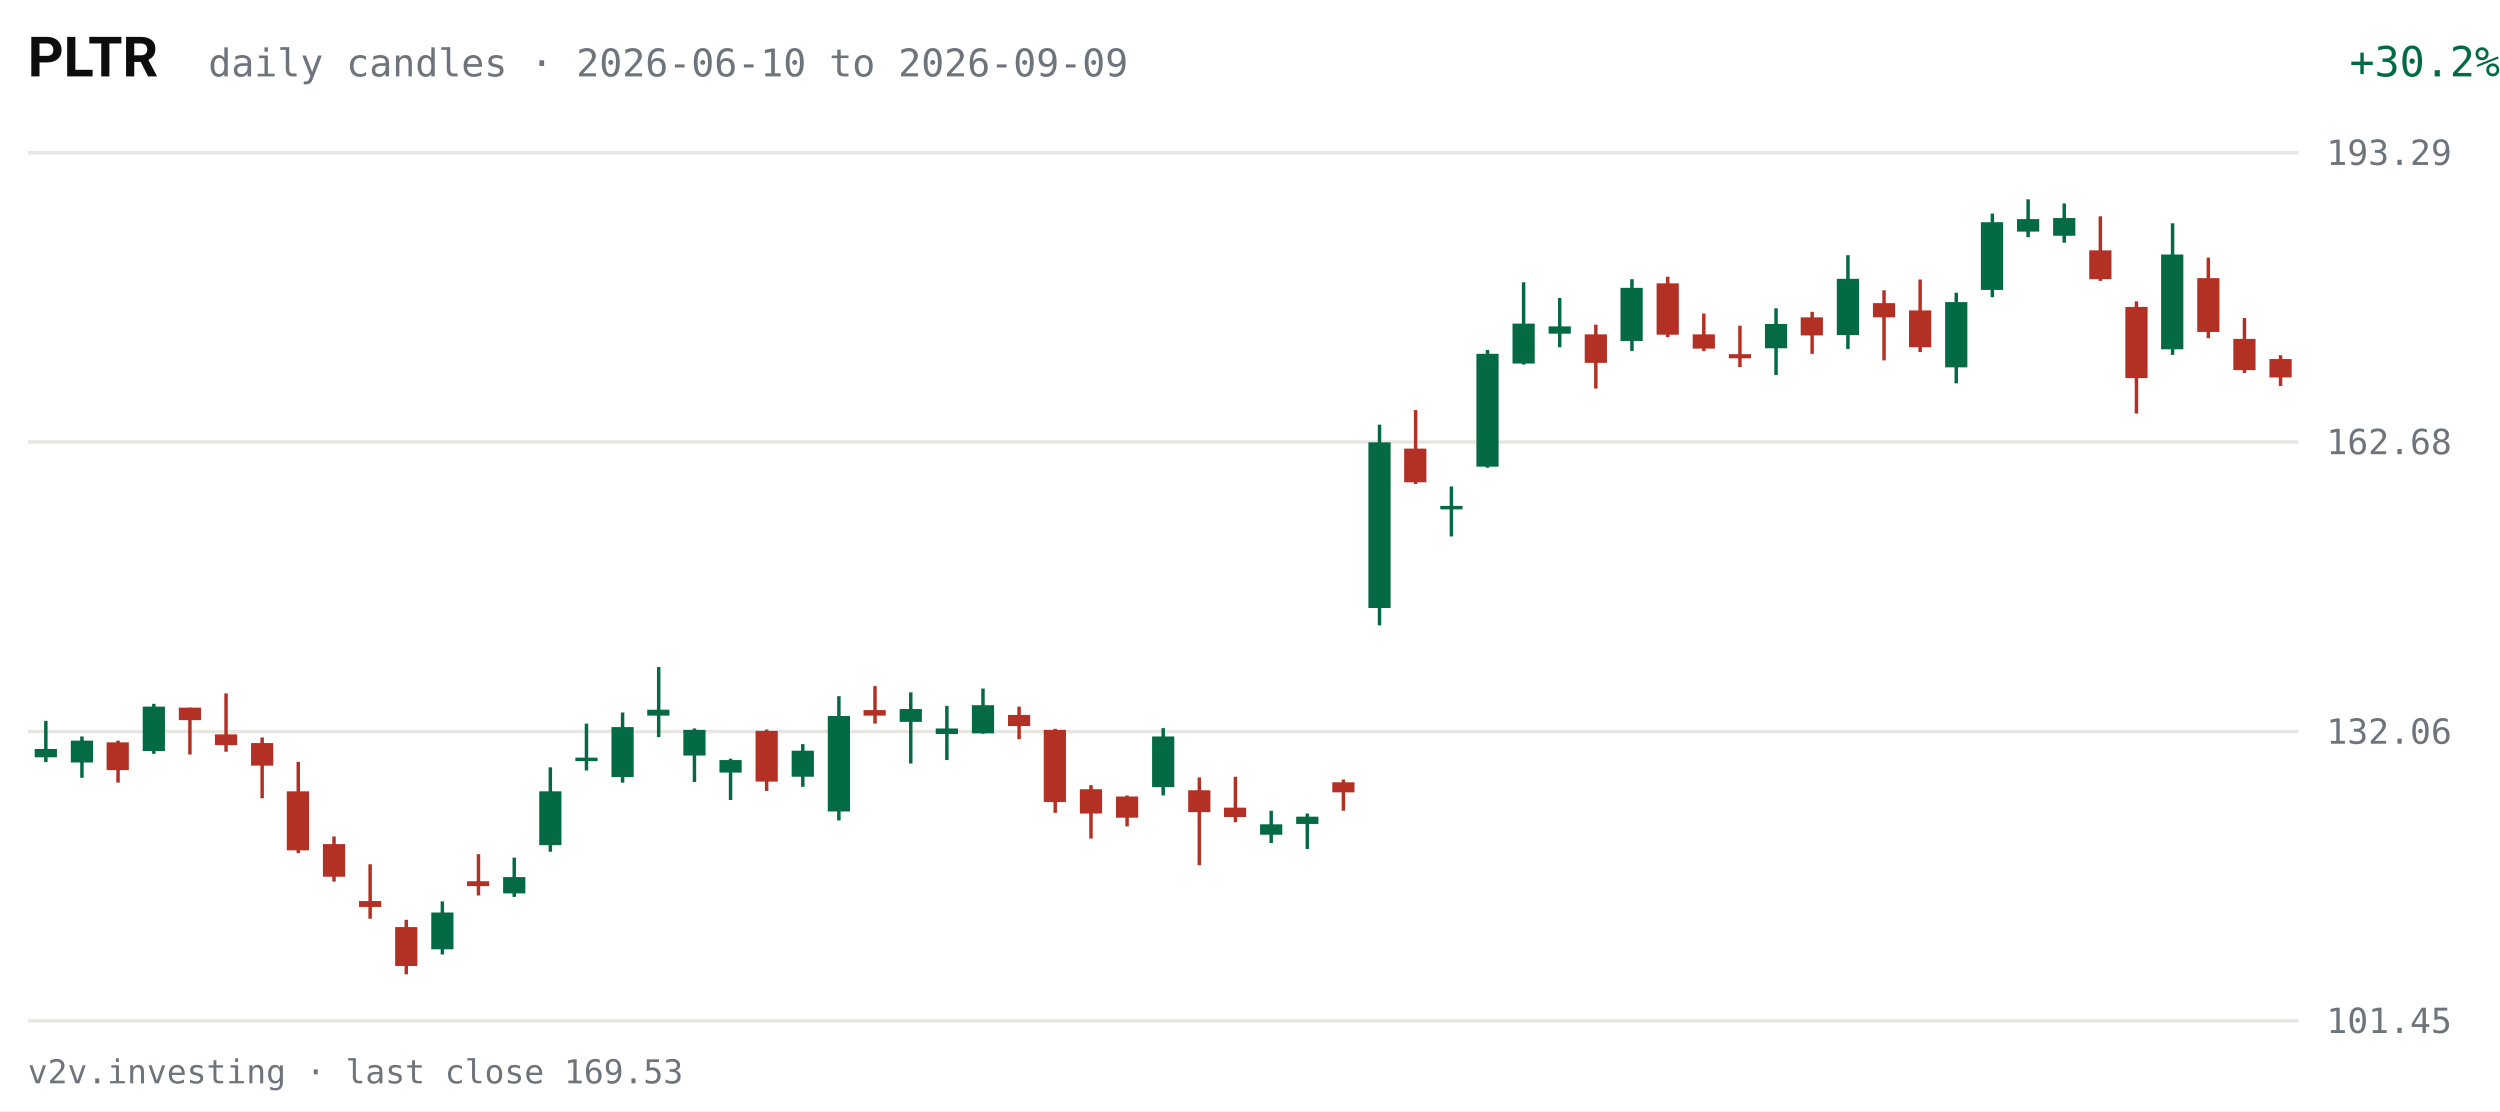
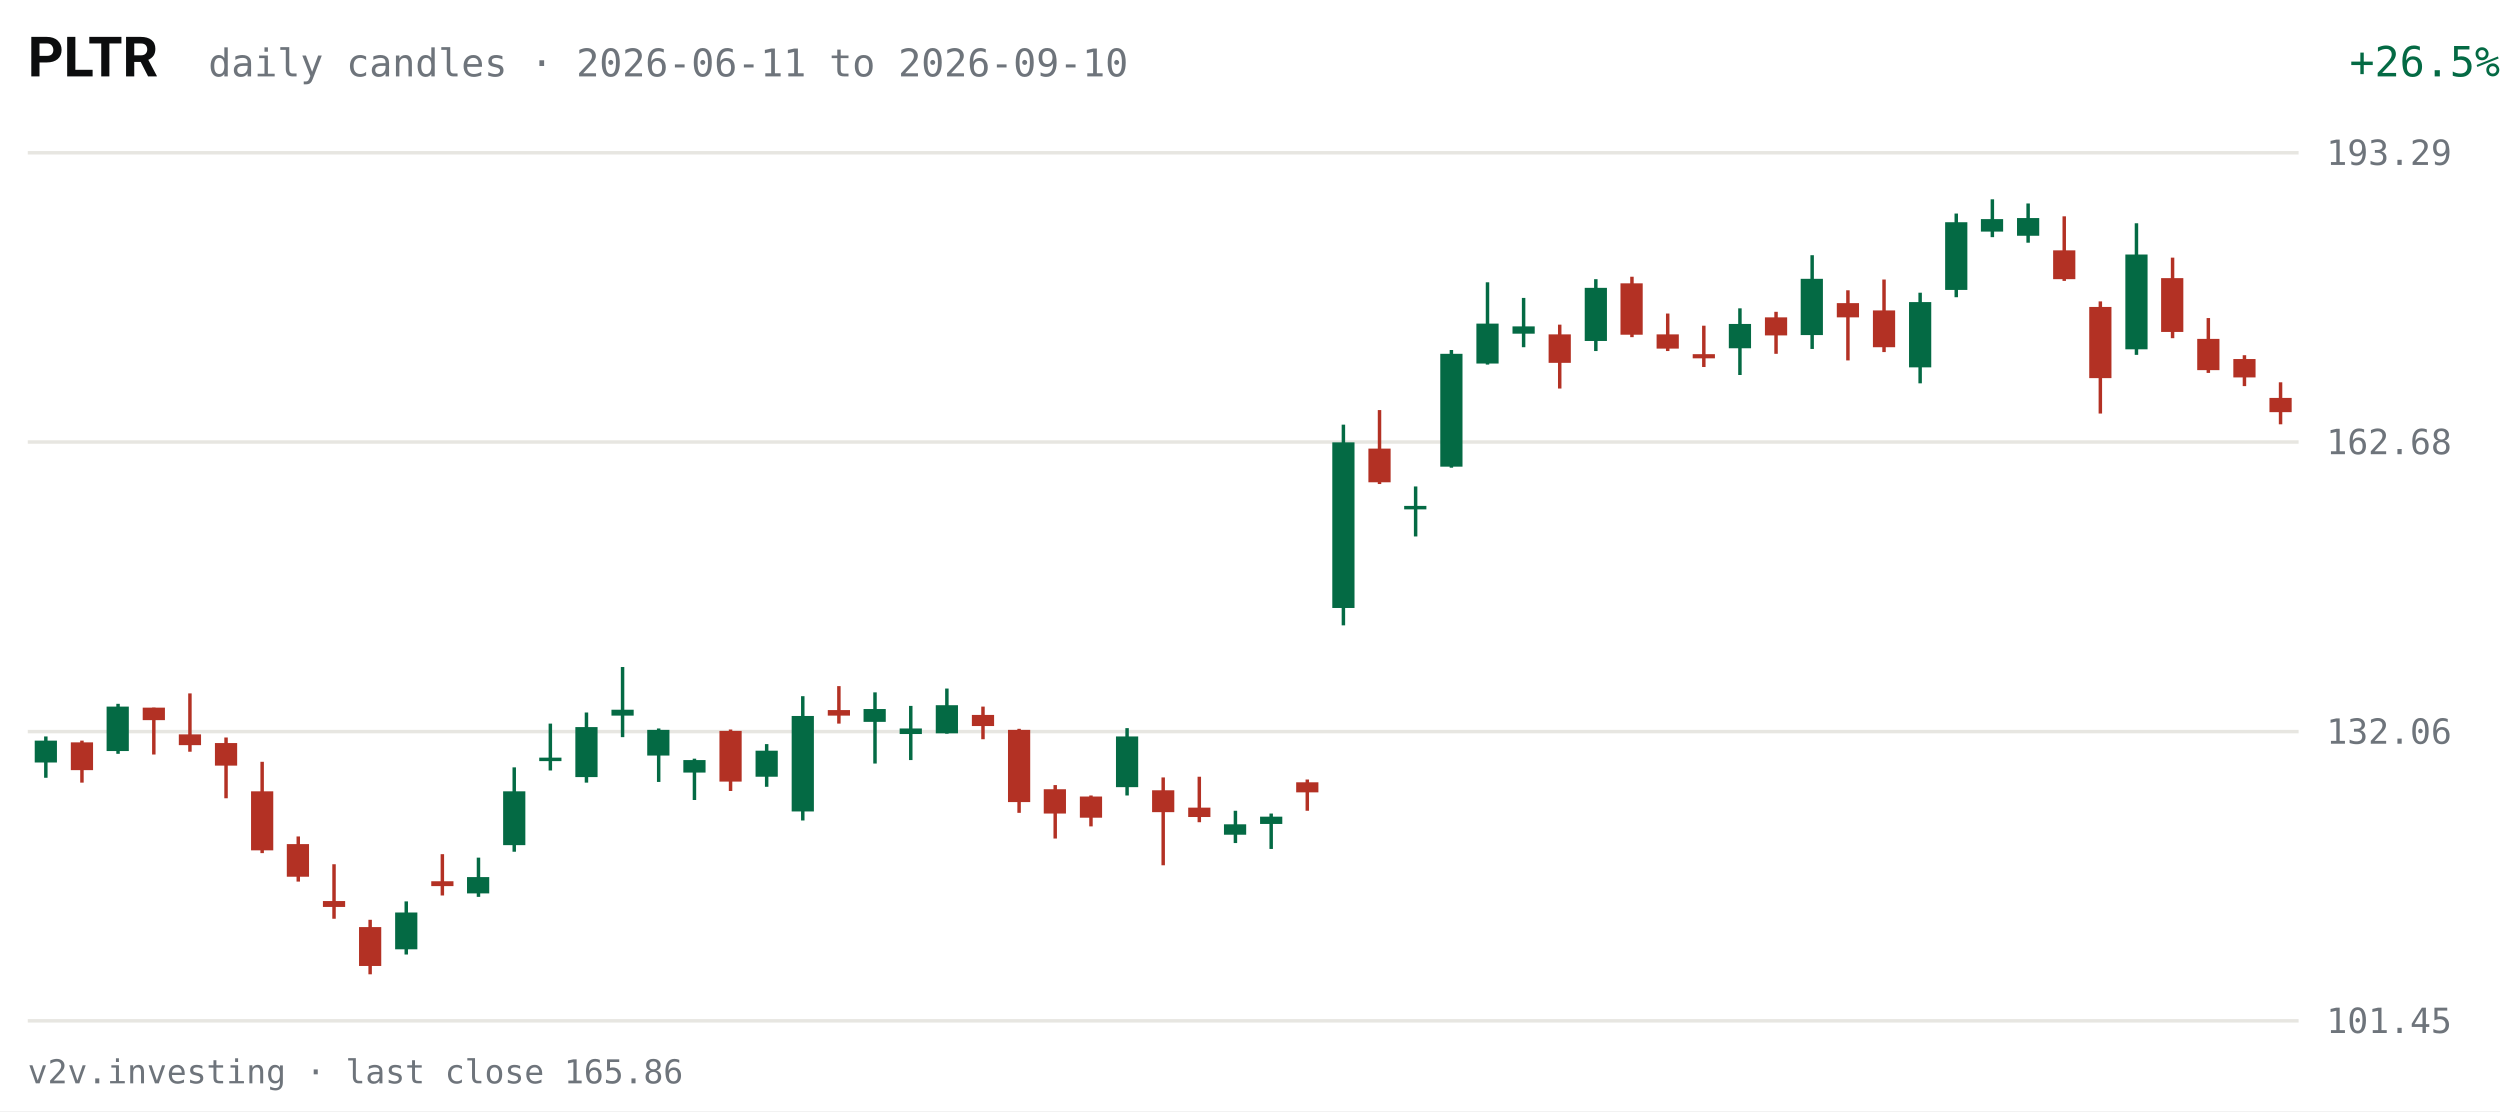
<svg xmlns="http://www.w3.org/2000/svg" viewBox="0 0 720 320" width="720" height="320" role="img" aria-label="PLTR daily candles, last 63 sessions">
  <rect width="720" height="320" fill="#FFFFFF" />
  <text x="8" y="22" fill="#0C0D0E" font-size="16" font-weight="600" font-family="system-ui,-apple-system,Segoe UI,Roboto,sans-serif">PLTR</text>
-   <text x="60" y="22" fill="#6E747B" font-size="11" font-family="ui-monospace,SFMono-Regular,Menlo,Consolas,monospace">daily candles · 2026-06-10 to 2026-09-09</text>
-   <text x="670" y="22" fill="#046A44" font-size="12" text-anchor="end" font-family="ui-monospace,SFMono-Regular,Menlo,Consolas,monospace" transform="translate(50,0)">+30.2%</text>
+   <text x="60" y="22" fill="#6E747B" font-size="11" font-family="ui-monospace,SFMono-Regular,Menlo,Consolas,monospace">daily candles · 2026-06-11 to 2026-09-10</text>
+   <text x="670" y="22" fill="#046A44" font-size="12" text-anchor="end" font-family="ui-monospace,SFMono-Regular,Menlo,Consolas,monospace" transform="translate(50,0)">+26.5%</text>
  <g font-family="ui-monospace,SFMono-Regular,Menlo,Consolas,monospace">
    <line x1="8" y1="294.0" x2="662" y2="294.0" stroke="#E7E6E1" stroke-width="1" />
    <text x="670" y="297.5" fill="#6E747B" font-size="10">101.45</text>
    <line x1="8" y1="210.7" x2="662" y2="210.7" stroke="#E7E6E1" stroke-width="1" />
    <text x="670" y="214.2" fill="#6E747B" font-size="10">132.06</text>
    <line x1="8" y1="127.3" x2="662" y2="127.3" stroke="#E7E6E1" stroke-width="1" />
    <text x="670" y="130.8" fill="#6E747B" font-size="10">162.68</text>
    <line x1="8" y1="44.0" x2="662" y2="44.0" stroke="#E7E6E1" stroke-width="1" />
    <text x="670" y="47.5" fill="#6E747B" font-size="10">193.29</text>
-     <line x1="13.2" y1="207.6" x2="13.2" y2="219.5" stroke="#046A44" stroke-width="1" />
-     <rect x="10.0" y="215.7" width="6.4" height="2.4" fill="#046A44" />
-     <line x1="23.6" y1="212.1" x2="23.6" y2="224.0" stroke="#046A44" stroke-width="1" />
-     <rect x="20.4" y="213.3" width="6.4" height="6.3" fill="#046A44" />
-     <line x1="34.0" y1="213.3" x2="34.0" y2="225.4" stroke="#B33124" stroke-width="1" />
-     <rect x="30.7" y="213.8" width="6.4" height="8.0" fill="#B33124" />
-     <line x1="44.3" y1="202.7" x2="44.3" y2="217.1" stroke="#046A44" stroke-width="1" />
-     <rect x="41.1" y="203.5" width="6.4" height="12.8" fill="#046A44" />
-     <line x1="54.7" y1="203.8" x2="54.7" y2="217.3" stroke="#B33124" stroke-width="1" />
-     <rect x="51.5" y="203.8" width="6.4" height="3.6" fill="#B33124" />
-     <line x1="65.1" y1="199.7" x2="65.1" y2="216.5" stroke="#B33124" stroke-width="1" />
-     <rect x="61.9" y="211.5" width="6.4" height="3.1" fill="#B33124" />
-     <line x1="75.5" y1="212.4" x2="75.5" y2="229.9" stroke="#B33124" stroke-width="1" />
-     <rect x="72.3" y="214.0" width="6.4" height="6.5" fill="#B33124" />
-     <line x1="85.9" y1="219.4" x2="85.9" y2="245.7" stroke="#B33124" stroke-width="1" />
-     <rect x="82.6" y="227.9" width="6.4" height="17.0" fill="#B33124" />
-     <line x1="96.2" y1="240.9" x2="96.2" y2="253.9" stroke="#B33124" stroke-width="1" />
-     <rect x="93.0" y="243.1" width="6.4" height="9.4" fill="#B33124" />
-     <line x1="106.6" y1="248.9" x2="106.6" y2="264.6" stroke="#B33124" stroke-width="1" />
-     <rect x="103.4" y="259.5" width="6.4" height="1.7" fill="#B33124" />
-     <line x1="117.0" y1="264.9" x2="117.0" y2="280.6" stroke="#B33124" stroke-width="1" />
-     <rect x="113.8" y="267.0" width="6.4" height="11.2" fill="#B33124" />
-     <line x1="127.4" y1="259.6" x2="127.4" y2="274.9" stroke="#046A44" stroke-width="1" />
-     <rect x="124.2" y="262.8" width="6.4" height="10.6" fill="#046A44" />
-     <line x1="137.8" y1="246.0" x2="137.8" y2="257.9" stroke="#B33124" stroke-width="1" />
-     <rect x="134.5" y="253.8" width="6.4" height="1.4" fill="#B33124" />
-     <line x1="148.1" y1="247.0" x2="148.1" y2="258.3" stroke="#046A44" stroke-width="1" />
-     <rect x="144.9" y="252.6" width="6.4" height="4.7" fill="#046A44" />
-     <line x1="158.5" y1="221.0" x2="158.5" y2="245.3" stroke="#046A44" stroke-width="1" />
-     <rect x="155.3" y="227.9" width="6.4" height="15.5" fill="#046A44" />
-     <line x1="168.9" y1="208.4" x2="168.9" y2="221.9" stroke="#046A44" stroke-width="1" />
-     <rect x="165.7" y="218.2" width="6.4" height="1.0" fill="#046A44" />
-     <line x1="179.3" y1="205.2" x2="179.3" y2="225.4" stroke="#046A44" stroke-width="1" />
-     <rect x="176.1" y="209.4" width="6.4" height="14.4" fill="#046A44" />
-     <line x1="189.7" y1="192.1" x2="189.7" y2="212.3" stroke="#046A44" stroke-width="1" />
-     <rect x="186.4" y="204.4" width="6.4" height="1.7" fill="#046A44" />
-     <line x1="200.0" y1="209.8" x2="200.0" y2="225.2" stroke="#046A44" stroke-width="1" />
-     <rect x="196.8" y="210.2" width="6.4" height="7.4" fill="#046A44" />
-     <line x1="210.4" y1="218.5" x2="210.4" y2="230.4" stroke="#046A44" stroke-width="1" />
-     <rect x="207.2" y="218.9" width="6.4" height="3.6" fill="#046A44" />
-     <line x1="220.8" y1="210.1" x2="220.8" y2="227.8" stroke="#B33124" stroke-width="1" />
-     <rect x="217.6" y="210.5" width="6.4" height="14.6" fill="#B33124" />
-     <line x1="231.2" y1="214.3" x2="231.2" y2="226.6" stroke="#046A44" stroke-width="1" />
-     <rect x="228.0" y="216.2" width="6.4" height="7.5" fill="#046A44" />
-     <line x1="241.6" y1="200.5" x2="241.6" y2="236.3" stroke="#046A44" stroke-width="1" />
-     <rect x="238.4" y="206.2" width="6.4" height="27.5" fill="#046A44" />
-     <line x1="252.0" y1="197.6" x2="252.0" y2="208.4" stroke="#B33124" stroke-width="1" />
-     <rect x="248.7" y="204.5" width="6.4" height="1.6" fill="#B33124" />
-     <line x1="262.3" y1="199.4" x2="262.3" y2="219.9" stroke="#046A44" stroke-width="1" />
-     <rect x="259.1" y="204.2" width="6.4" height="3.7" fill="#046A44" />
-     <line x1="272.7" y1="203.3" x2="272.7" y2="218.9" stroke="#046A44" stroke-width="1" />
-     <rect x="269.5" y="209.8" width="6.4" height="1.6" fill="#046A44" />
-     <line x1="283.1" y1="198.3" x2="283.1" y2="211.3" stroke="#046A44" stroke-width="1" />
-     <rect x="279.9" y="203.1" width="6.4" height="8.1" fill="#046A44" />
-     <line x1="293.5" y1="203.5" x2="293.5" y2="212.9" stroke="#B33124" stroke-width="1" />
-     <rect x="290.3" y="205.9" width="6.4" height="3.2" fill="#B33124" />
-     <line x1="303.9" y1="209.9" x2="303.9" y2="234.1" stroke="#B33124" stroke-width="1" />
-     <rect x="300.6" y="210.2" width="6.4" height="20.8" fill="#B33124" />
-     <line x1="314.2" y1="226.1" x2="314.2" y2="241.5" stroke="#B33124" stroke-width="1" />
-     <rect x="311.0" y="227.3" width="6.4" height="7.0" fill="#B33124" />
-     <line x1="324.6" y1="229.1" x2="324.6" y2="238.0" stroke="#B33124" stroke-width="1" />
-     <rect x="321.4" y="229.4" width="6.4" height="6.1" fill="#B33124" />
-     <line x1="335.0" y1="209.7" x2="335.0" y2="229.1" stroke="#046A44" stroke-width="1" />
-     <rect x="331.8" y="212.1" width="6.4" height="14.6" fill="#046A44" />
-     <line x1="345.4" y1="223.9" x2="345.4" y2="249.2" stroke="#B33124" stroke-width="1" />
-     <rect x="342.2" y="227.6" width="6.4" height="6.3" fill="#B33124" />
-     <line x1="355.8" y1="223.7" x2="355.8" y2="236.8" stroke="#B33124" stroke-width="1" />
-     <rect x="352.5" y="232.6" width="6.4" height="2.7" fill="#B33124" />
-     <line x1="366.1" y1="233.5" x2="366.1" y2="242.8" stroke="#046A44" stroke-width="1" />
-     <rect x="362.9" y="237.4" width="6.4" height="3.0" fill="#046A44" />
-     <line x1="376.5" y1="234.3" x2="376.5" y2="244.5" stroke="#046A44" stroke-width="1" />
-     <rect x="373.3" y="235.2" width="6.4" height="2.1" fill="#046A44" />
-     <line x1="386.9" y1="224.5" x2="386.9" y2="233.5" stroke="#B33124" stroke-width="1" />
-     <rect x="383.7" y="225.3" width="6.4" height="2.9" fill="#B33124" />
-     <line x1="397.3" y1="122.3" x2="397.3" y2="180.1" stroke="#046A44" stroke-width="1" />
-     <rect x="394.1" y="127.4" width="6.4" height="47.7" fill="#046A44" />
-     <line x1="407.7" y1="118.1" x2="407.7" y2="139.4" stroke="#B33124" stroke-width="1" />
-     <rect x="404.4" y="129.2" width="6.4" height="9.7" fill="#B33124" />
-     <line x1="418.0" y1="140.1" x2="418.0" y2="154.5" stroke="#046A44" stroke-width="1" />
-     <rect x="414.8" y="145.7" width="6.4" height="1.0" fill="#046A44" />
-     <line x1="428.4" y1="100.8" x2="428.4" y2="134.7" stroke="#046A44" stroke-width="1" />
-     <rect x="425.2" y="101.9" width="6.4" height="32.5" fill="#046A44" />
-     <line x1="438.8" y1="81.3" x2="438.8" y2="105.0" stroke="#046A44" stroke-width="1" />
-     <rect x="435.6" y="93.2" width="6.4" height="11.5" fill="#046A44" />
-     <line x1="449.2" y1="85.8" x2="449.2" y2="100.0" stroke="#046A44" stroke-width="1" />
-     <rect x="446.0" y="94.0" width="6.4" height="2.1" fill="#046A44" />
-     <line x1="459.6" y1="93.5" x2="459.6" y2="111.9" stroke="#B33124" stroke-width="1" />
-     <rect x="456.4" y="96.3" width="6.4" height="8.2" fill="#B33124" />
-     <line x1="470.0" y1="80.4" x2="470.0" y2="101.1" stroke="#046A44" stroke-width="1" />
-     <rect x="466.7" y="82.9" width="6.4" height="15.3" fill="#046A44" />
-     <line x1="480.3" y1="79.7" x2="480.3" y2="97.1" stroke="#B33124" stroke-width="1" />
-     <rect x="477.1" y="81.6" width="6.4" height="14.8" fill="#B33124" />
-     <line x1="490.7" y1="90.3" x2="490.7" y2="101.1" stroke="#B33124" stroke-width="1" />
-     <rect x="487.5" y="96.3" width="6.4" height="4.1" fill="#B33124" />
-     <line x1="501.1" y1="93.8" x2="501.1" y2="105.7" stroke="#B33124" stroke-width="1" />
-     <rect x="497.9" y="102.0" width="6.4" height="1.2" fill="#B33124" />
-     <line x1="511.5" y1="88.8" x2="511.5" y2="108.0" stroke="#046A44" stroke-width="1" />
-     <rect x="508.3" y="93.3" width="6.4" height="7.0" fill="#046A44" />
-     <line x1="521.9" y1="89.8" x2="521.9" y2="101.9" stroke="#B33124" stroke-width="1" />
-     <rect x="518.6" y="91.4" width="6.4" height="5.2" fill="#B33124" />
-     <line x1="532.2" y1="73.5" x2="532.2" y2="100.5" stroke="#046A44" stroke-width="1" />
-     <rect x="529.0" y="80.3" width="6.4" height="16.2" fill="#046A44" />
-     <line x1="542.6" y1="83.6" x2="542.6" y2="103.8" stroke="#B33124" stroke-width="1" />
-     <rect x="539.4" y="87.3" width="6.4" height="4.1" fill="#B33124" />
-     <line x1="553.0" y1="80.5" x2="553.0" y2="101.4" stroke="#B33124" stroke-width="1" />
-     <rect x="549.8" y="89.4" width="6.4" height="10.6" fill="#B33124" />
-     <line x1="563.4" y1="84.3" x2="563.4" y2="110.4" stroke="#046A44" stroke-width="1" />
-     <rect x="560.2" y="87.0" width="6.4" height="18.8" fill="#046A44" />
-     <line x1="573.8" y1="61.5" x2="573.8" y2="85.6" stroke="#046A44" stroke-width="1" />
-     <rect x="570.5" y="64.0" width="6.4" height="19.5" fill="#046A44" />
-     <line x1="584.1" y1="57.4" x2="584.1" y2="68.3" stroke="#046A44" stroke-width="1" />
-     <rect x="580.9" y="63.1" width="6.4" height="3.6" fill="#046A44" />
-     <line x1="594.5" y1="58.6" x2="594.5" y2="69.9" stroke="#046A44" stroke-width="1" />
-     <rect x="591.3" y="62.8" width="6.4" height="5.1" fill="#046A44" />
-     <line x1="604.9" y1="62.3" x2="604.9" y2="80.9" stroke="#B33124" stroke-width="1" />
-     <rect x="601.7" y="72.1" width="6.4" height="8.3" fill="#B33124" />
-     <line x1="615.3" y1="86.8" x2="615.3" y2="119.1" stroke="#B33124" stroke-width="1" />
-     <rect x="612.1" y="88.4" width="6.4" height="20.5" fill="#B33124" />
-     <line x1="625.7" y1="64.3" x2="625.7" y2="102.2" stroke="#046A44" stroke-width="1" />
-     <rect x="622.4" y="73.3" width="6.4" height="27.3" fill="#046A44" />
-     <line x1="636.0" y1="74.2" x2="636.0" y2="97.4" stroke="#B33124" stroke-width="1" />
-     <rect x="632.8" y="80.1" width="6.4" height="15.5" fill="#B33124" />
-     <line x1="646.4" y1="91.6" x2="646.4" y2="107.4" stroke="#B33124" stroke-width="1" />
-     <rect x="643.2" y="97.6" width="6.4" height="9.0" fill="#B33124" />
-     <line x1="656.8" y1="102.3" x2="656.8" y2="111.2" stroke="#B33124" stroke-width="1" />
-     <rect x="653.6" y="103.4" width="6.4" height="5.3" fill="#B33124" />
+     <line x1="13.2" y1="212.1" x2="13.2" y2="224.0" stroke="#046A44" stroke-width="1" />
+     <rect x="10.0" y="213.3" width="6.4" height="6.3" fill="#046A44" />
+     <line x1="23.6" y1="213.3" x2="23.6" y2="225.4" stroke="#B33124" stroke-width="1" />
+     <rect x="20.4" y="213.8" width="6.4" height="8.0" fill="#B33124" />
+     <line x1="34.0" y1="202.7" x2="34.0" y2="217.1" stroke="#046A44" stroke-width="1" />
+     <rect x="30.7" y="203.5" width="6.4" height="12.8" fill="#046A44" />
+     <line x1="44.3" y1="203.8" x2="44.3" y2="217.3" stroke="#B33124" stroke-width="1" />
+     <rect x="41.1" y="203.8" width="6.4" height="3.6" fill="#B33124" />
+     <line x1="54.7" y1="199.7" x2="54.7" y2="216.5" stroke="#B33124" stroke-width="1" />
+     <rect x="51.5" y="211.5" width="6.4" height="3.1" fill="#B33124" />
+     <line x1="65.1" y1="212.4" x2="65.1" y2="229.9" stroke="#B33124" stroke-width="1" />
+     <rect x="61.9" y="214.0" width="6.4" height="6.5" fill="#B33124" />
+     <line x1="75.5" y1="219.4" x2="75.5" y2="245.7" stroke="#B33124" stroke-width="1" />
+     <rect x="72.3" y="227.9" width="6.4" height="17.0" fill="#B33124" />
+     <line x1="85.9" y1="240.9" x2="85.9" y2="253.9" stroke="#B33124" stroke-width="1" />
+     <rect x="82.6" y="243.1" width="6.4" height="9.4" fill="#B33124" />
+     <line x1="96.2" y1="248.9" x2="96.2" y2="264.6" stroke="#B33124" stroke-width="1" />
+     <rect x="93.0" y="259.5" width="6.4" height="1.7" fill="#B33124" />
+     <line x1="106.6" y1="264.9" x2="106.6" y2="280.6" stroke="#B33124" stroke-width="1" />
+     <rect x="103.4" y="267.0" width="6.4" height="11.2" fill="#B33124" />
+     <line x1="117.0" y1="259.6" x2="117.0" y2="274.9" stroke="#046A44" stroke-width="1" />
+     <rect x="113.8" y="262.8" width="6.4" height="10.6" fill="#046A44" />
+     <line x1="127.4" y1="246.0" x2="127.4" y2="257.9" stroke="#B33124" stroke-width="1" />
+     <rect x="124.2" y="253.8" width="6.4" height="1.4" fill="#B33124" />
+     <line x1="137.8" y1="247.0" x2="137.8" y2="258.3" stroke="#046A44" stroke-width="1" />
+     <rect x="134.5" y="252.6" width="6.4" height="4.7" fill="#046A44" />
+     <line x1="148.1" y1="221.0" x2="148.1" y2="245.3" stroke="#046A44" stroke-width="1" />
+     <rect x="144.9" y="227.9" width="6.4" height="15.5" fill="#046A44" />
+     <line x1="158.5" y1="208.4" x2="158.5" y2="221.9" stroke="#046A44" stroke-width="1" />
+     <rect x="155.3" y="218.2" width="6.4" height="1.0" fill="#046A44" />
+     <line x1="168.9" y1="205.2" x2="168.9" y2="225.4" stroke="#046A44" stroke-width="1" />
+     <rect x="165.7" y="209.4" width="6.4" height="14.4" fill="#046A44" />
+     <line x1="179.3" y1="192.1" x2="179.3" y2="212.3" stroke="#046A44" stroke-width="1" />
+     <rect x="176.1" y="204.4" width="6.4" height="1.7" fill="#046A44" />
+     <line x1="189.7" y1="209.8" x2="189.7" y2="225.2" stroke="#046A44" stroke-width="1" />
+     <rect x="186.4" y="210.2" width="6.4" height="7.4" fill="#046A44" />
+     <line x1="200.0" y1="218.5" x2="200.0" y2="230.4" stroke="#046A44" stroke-width="1" />
+     <rect x="196.8" y="218.9" width="6.4" height="3.6" fill="#046A44" />
+     <line x1="210.4" y1="210.1" x2="210.4" y2="227.8" stroke="#B33124" stroke-width="1" />
+     <rect x="207.2" y="210.5" width="6.4" height="14.6" fill="#B33124" />
+     <line x1="220.8" y1="214.3" x2="220.8" y2="226.6" stroke="#046A44" stroke-width="1" />
+     <rect x="217.6" y="216.2" width="6.4" height="7.5" fill="#046A44" />
+     <line x1="231.2" y1="200.5" x2="231.2" y2="236.3" stroke="#046A44" stroke-width="1" />
+     <rect x="228.0" y="206.2" width="6.4" height="27.5" fill="#046A44" />
+     <line x1="241.6" y1="197.6" x2="241.6" y2="208.4" stroke="#B33124" stroke-width="1" />
+     <rect x="238.4" y="204.5" width="6.4" height="1.6" fill="#B33124" />
+     <line x1="252.0" y1="199.4" x2="252.0" y2="219.9" stroke="#046A44" stroke-width="1" />
+     <rect x="248.7" y="204.2" width="6.4" height="3.7" fill="#046A44" />
+     <line x1="262.3" y1="203.3" x2="262.3" y2="218.9" stroke="#046A44" stroke-width="1" />
+     <rect x="259.1" y="209.8" width="6.4" height="1.6" fill="#046A44" />
+     <line x1="272.7" y1="198.3" x2="272.7" y2="211.3" stroke="#046A44" stroke-width="1" />
+     <rect x="269.5" y="203.1" width="6.4" height="8.1" fill="#046A44" />
+     <line x1="283.1" y1="203.5" x2="283.1" y2="212.9" stroke="#B33124" stroke-width="1" />
+     <rect x="279.9" y="205.9" width="6.4" height="3.2" fill="#B33124" />
+     <line x1="293.5" y1="209.9" x2="293.5" y2="234.1" stroke="#B33124" stroke-width="1" />
+     <rect x="290.3" y="210.2" width="6.4" height="20.8" fill="#B33124" />
+     <line x1="303.9" y1="226.1" x2="303.9" y2="241.5" stroke="#B33124" stroke-width="1" />
+     <rect x="300.6" y="227.3" width="6.4" height="7.0" fill="#B33124" />
+     <line x1="314.2" y1="229.1" x2="314.2" y2="238.0" stroke="#B33124" stroke-width="1" />
+     <rect x="311.0" y="229.4" width="6.4" height="6.1" fill="#B33124" />
+     <line x1="324.6" y1="209.7" x2="324.6" y2="229.1" stroke="#046A44" stroke-width="1" />
+     <rect x="321.4" y="212.1" width="6.4" height="14.6" fill="#046A44" />
+     <line x1="335.0" y1="223.9" x2="335.0" y2="249.2" stroke="#B33124" stroke-width="1" />
+     <rect x="331.8" y="227.6" width="6.4" height="6.3" fill="#B33124" />
+     <line x1="345.4" y1="223.7" x2="345.4" y2="236.8" stroke="#B33124" stroke-width="1" />
+     <rect x="342.2" y="232.6" width="6.4" height="2.7" fill="#B33124" />
+     <line x1="355.8" y1="233.5" x2="355.8" y2="242.8" stroke="#046A44" stroke-width="1" />
+     <rect x="352.5" y="237.4" width="6.4" height="3.0" fill="#046A44" />
+     <line x1="366.1" y1="234.3" x2="366.1" y2="244.5" stroke="#046A44" stroke-width="1" />
+     <rect x="362.9" y="235.2" width="6.4" height="2.1" fill="#046A44" />
+     <line x1="376.5" y1="224.5" x2="376.5" y2="233.5" stroke="#B33124" stroke-width="1" />
+     <rect x="373.3" y="225.3" width="6.4" height="2.9" fill="#B33124" />
+     <line x1="386.9" y1="122.3" x2="386.9" y2="180.1" stroke="#046A44" stroke-width="1" />
+     <rect x="383.7" y="127.4" width="6.4" height="47.7" fill="#046A44" />
+     <line x1="397.3" y1="118.1" x2="397.3" y2="139.4" stroke="#B33124" stroke-width="1" />
+     <rect x="394.1" y="129.2" width="6.4" height="9.7" fill="#B33124" />
+     <line x1="407.7" y1="140.1" x2="407.7" y2="154.5" stroke="#046A44" stroke-width="1" />
+     <rect x="404.4" y="145.7" width="6.4" height="1.0" fill="#046A44" />
+     <line x1="418.0" y1="100.8" x2="418.0" y2="134.7" stroke="#046A44" stroke-width="1" />
+     <rect x="414.8" y="101.9" width="6.4" height="32.5" fill="#046A44" />
+     <line x1="428.4" y1="81.3" x2="428.4" y2="105.0" stroke="#046A44" stroke-width="1" />
+     <rect x="425.2" y="93.2" width="6.4" height="11.5" fill="#046A44" />
+     <line x1="438.8" y1="85.8" x2="438.8" y2="100.0" stroke="#046A44" stroke-width="1" />
+     <rect x="435.6" y="94.0" width="6.4" height="2.1" fill="#046A44" />
+     <line x1="449.2" y1="93.5" x2="449.2" y2="111.9" stroke="#B33124" stroke-width="1" />
+     <rect x="446.0" y="96.3" width="6.4" height="8.2" fill="#B33124" />
+     <line x1="459.6" y1="80.4" x2="459.6" y2="101.1" stroke="#046A44" stroke-width="1" />
+     <rect x="456.4" y="82.9" width="6.4" height="15.3" fill="#046A44" />
+     <line x1="470.0" y1="79.7" x2="470.0" y2="97.1" stroke="#B33124" stroke-width="1" />
+     <rect x="466.7" y="81.6" width="6.4" height="14.8" fill="#B33124" />
+     <line x1="480.3" y1="90.3" x2="480.3" y2="101.1" stroke="#B33124" stroke-width="1" />
+     <rect x="477.1" y="96.3" width="6.4" height="4.1" fill="#B33124" />
+     <line x1="490.7" y1="93.8" x2="490.7" y2="105.7" stroke="#B33124" stroke-width="1" />
+     <rect x="487.5" y="102.0" width="6.4" height="1.2" fill="#B33124" />
+     <line x1="501.1" y1="88.8" x2="501.1" y2="108.0" stroke="#046A44" stroke-width="1" />
+     <rect x="497.9" y="93.3" width="6.4" height="7.0" fill="#046A44" />
+     <line x1="511.5" y1="89.8" x2="511.5" y2="101.9" stroke="#B33124" stroke-width="1" />
+     <rect x="508.3" y="91.4" width="6.4" height="5.2" fill="#B33124" />
+     <line x1="521.9" y1="73.5" x2="521.9" y2="100.5" stroke="#046A44" stroke-width="1" />
+     <rect x="518.6" y="80.3" width="6.4" height="16.2" fill="#046A44" />
+     <line x1="532.2" y1="83.6" x2="532.2" y2="103.8" stroke="#B33124" stroke-width="1" />
+     <rect x="529.0" y="87.3" width="6.4" height="4.1" fill="#B33124" />
+     <line x1="542.6" y1="80.5" x2="542.6" y2="101.4" stroke="#B33124" stroke-width="1" />
+     <rect x="539.4" y="89.4" width="6.4" height="10.6" fill="#B33124" />
+     <line x1="553.0" y1="84.3" x2="553.0" y2="110.4" stroke="#046A44" stroke-width="1" />
+     <rect x="549.8" y="87.0" width="6.4" height="18.8" fill="#046A44" />
+     <line x1="563.4" y1="61.5" x2="563.4" y2="85.6" stroke="#046A44" stroke-width="1" />
+     <rect x="560.2" y="64.0" width="6.4" height="19.5" fill="#046A44" />
+     <line x1="573.8" y1="57.4" x2="573.8" y2="68.3" stroke="#046A44" stroke-width="1" />
+     <rect x="570.5" y="63.1" width="6.4" height="3.6" fill="#046A44" />
+     <line x1="584.1" y1="58.6" x2="584.1" y2="69.9" stroke="#046A44" stroke-width="1" />
+     <rect x="580.9" y="62.8" width="6.4" height="5.1" fill="#046A44" />
+     <line x1="594.5" y1="62.3" x2="594.5" y2="80.9" stroke="#B33124" stroke-width="1" />
+     <rect x="591.3" y="72.1" width="6.4" height="8.3" fill="#B33124" />
+     <line x1="604.9" y1="86.8" x2="604.9" y2="119.1" stroke="#B33124" stroke-width="1" />
+     <rect x="601.7" y="88.4" width="6.4" height="20.5" fill="#B33124" />
+     <line x1="615.3" y1="64.3" x2="615.3" y2="102.2" stroke="#046A44" stroke-width="1" />
+     <rect x="612.1" y="73.3" width="6.4" height="27.3" fill="#046A44" />
+     <line x1="625.7" y1="74.2" x2="625.7" y2="97.4" stroke="#B33124" stroke-width="1" />
+     <rect x="622.4" y="80.1" width="6.4" height="15.5" fill="#B33124" />
+     <line x1="636.0" y1="91.6" x2="636.0" y2="107.4" stroke="#B33124" stroke-width="1" />
+     <rect x="632.8" y="97.6" width="6.4" height="9.0" fill="#B33124" />
+     <line x1="646.4" y1="102.3" x2="646.4" y2="111.2" stroke="#B33124" stroke-width="1" />
+     <rect x="643.2" y="103.4" width="6.4" height="5.3" fill="#B33124" />
+     <line x1="656.8" y1="110.1" x2="656.8" y2="122.2" stroke="#B33124" stroke-width="1" />
+     <rect x="653.6" y="114.6" width="6.4" height="4.1" fill="#B33124" />
  </g>
-   <text x="8" y="312" fill="#6E747B" font-size="9.5" font-family="ui-monospace,SFMono-Regular,Menlo,Consolas,monospace">v2v.investing · last close 169.53</text>
+   <text x="8" y="312" fill="#6E747B" font-size="9.5" font-family="ui-monospace,SFMono-Regular,Menlo,Consolas,monospace">v2v.investing · last close 165.86</text>
</svg>
